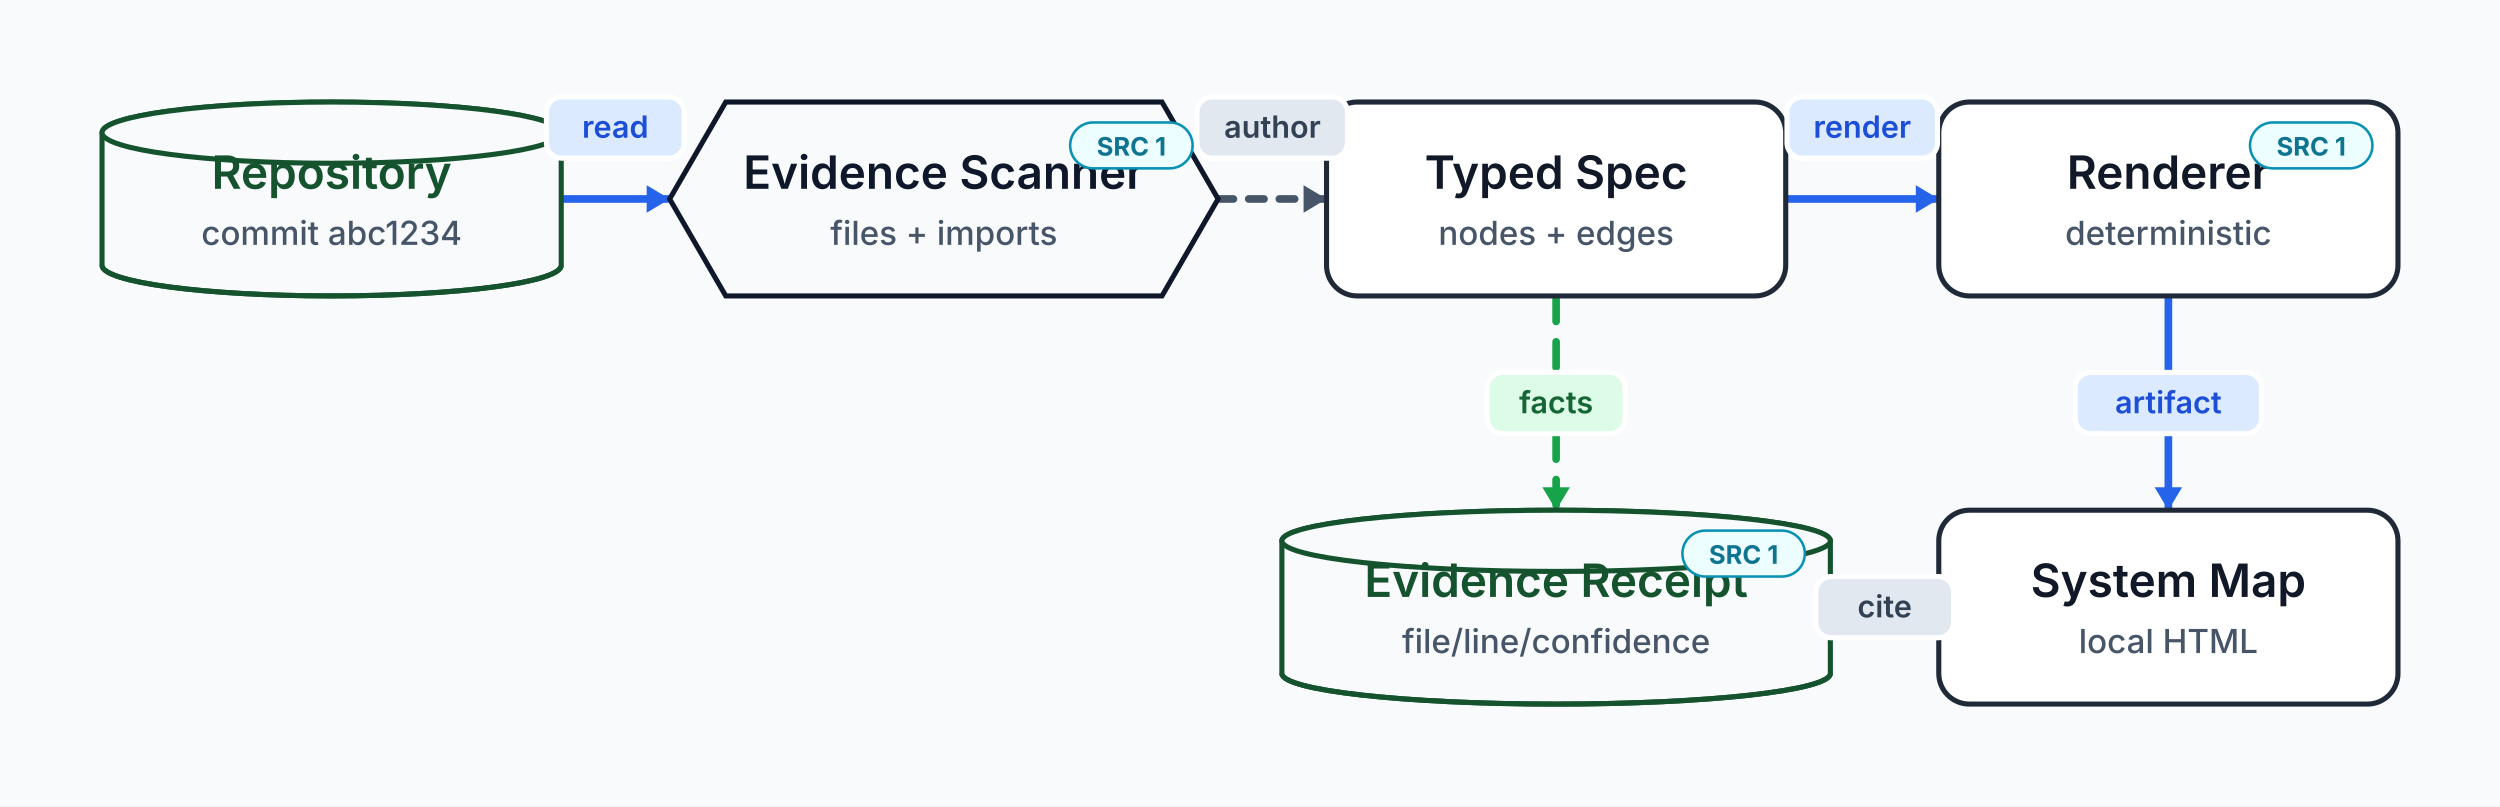
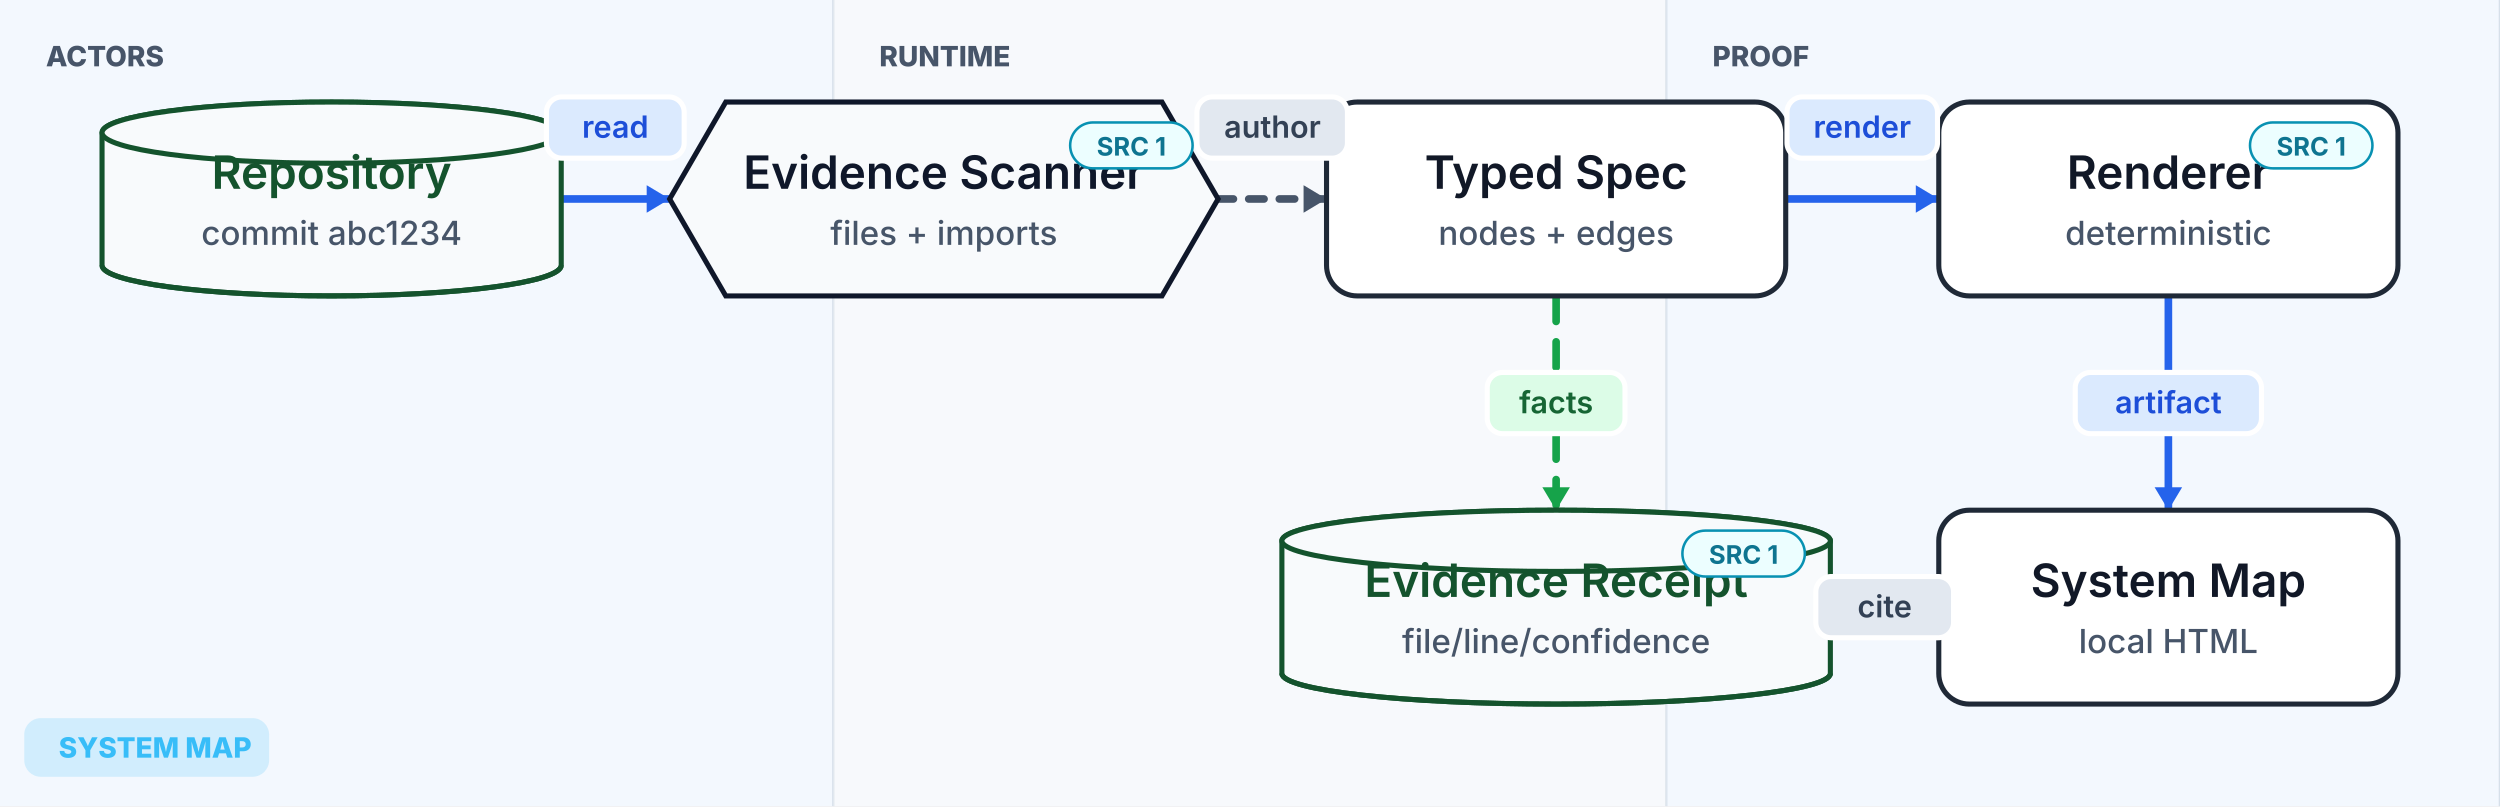
<svg xmlns="http://www.w3.org/2000/svg" width="980.0" height="316.0" viewBox="-10.0 82.0 980.0 316.0" role="img" aria-label="Repo Evidence Architecture Map">
  <defs>
    <pattern id="grid" width="120" height="80" patternUnits="userSpaceOnUse">
      <path d="M 120 0 L 0 0 0 80" fill="none" stroke="#e5e7eb" stroke-width="1" />
    </pattern>
  </defs>
  <rect x="-10.0" y="82.0" width="980.0" height="316.0" fill="#f8fafc" />
+   <g id="mode-backdrop">
+     <rect x="-10.0" y="82.0" width="326.7" height="316.0" fill="#eef6ff" opacity="0.55" />
+     <line x1="316.7" y1="82.0" x2="316.7" y2="398.0" stroke="#cbd5e1" stroke-width="1" opacity="0.7" />
+     <text x="8.0" y="108.0" font-family="Inter, ui-sans-serif, system-ui, -apple-system, BlinkMacSystemFont, 'Segoe UI', sans-serif" font-size="11" font-weight="800" fill="#475569">ACTORS</text>
+     <rect x="316.7" y="82.0" width="326.7" height="316.0" fill="#f6f8fb" opacity="0.55" />
+     <line x1="643.3" y1="82.0" x2="643.3" y2="398.0" stroke="#cbd5e1" stroke-width="1" opacity="0.7" />
+     <text x="334.7" y="108.0" font-family="Inter, ui-sans-serif, system-ui, -apple-system, BlinkMacSystemFont, 'Segoe UI', sans-serif" font-size="11" font-weight="800" fill="#475569">RUNTIME</text>
+     <rect x="643.3" y="82.0" width="326.7" height="316.0" fill="#eef6ff" opacity="0.55" />
+     <line x1="970.0" y1="82.0" x2="970.0" y2="398.0" stroke="#cbd5e1" stroke-width="1" opacity="0.7" />
+     <text x="661.3" y="108.0" font-family="Inter, ui-sans-serif, system-ui, -apple-system, BlinkMacSystemFont, 'Segoe UI', sans-serif" font-size="11" font-weight="800" fill="#475569">PROOF</text>
+     <rect x="0.0" y="364.0" width="95.0" height="22" rx="6" fill="#38bdf8" opacity="0.18" stroke="#38bdf8" stroke-width="1" />
+     <text x="13.0" y="379.0" font-family="Inter, ui-sans-serif, system-ui, -apple-system, BlinkMacSystemFont, 'Segoe UI', sans-serif" font-size="11" font-weight="800" fill="#38bdf8">SYSTEM MAP</text>
+   </g>
  <g id="arrows">
    <path d="M 210.0 160.0 L 252.5 160.0" fill="none" stroke="#2563eb" stroke-width="3" stroke-linejoin="round" stroke-linecap="round" />
    <polygon points="243.5,154.6 252.5,160.0 243.5,165.4" fill="#2563eb" />
    <path d="M 467.5 160.0 L 510.0 160.0" fill="none" stroke="#475569" stroke-width="3" stroke-linejoin="round" stroke-linecap="round" stroke-dasharray="6 6" />
    <polygon points="501.0,154.6 510.0,160.0 501.0,165.4" fill="#475569" />
    <path d="M 690.0 160.0 L 750.0 160.0" fill="none" stroke="#2563eb" stroke-width="3" stroke-linejoin="round" stroke-linecap="round" />
    <polygon points="741.0,154.6 750.0,160.0 741.0,165.4" fill="#2563eb" />
    <path d="M 840.0 198.0 L 840.0 282.0" fill="none" stroke="#2563eb" stroke-width="3" stroke-linejoin="round" stroke-linecap="round" />
    <polygon points="845.4,273.0 840.0,282.0 834.6,273.0" fill="#2563eb" />
    <path d="M 600.0 198.0 L 600.0 282.0" fill="none" stroke="#16a34a" stroke-width="3" stroke-linejoin="round" stroke-linecap="round" stroke-dasharray="10 8" />
    <polygon points="605.4,273.0 600.0,282.0 594.6,273.0" fill="#16a34a" />
    <path d="M 707.5 320.0 L 750.0 320.0" fill="none" stroke="#475569" stroke-width="3" stroke-linejoin="round" stroke-linecap="round" stroke-dasharray="6 6" />
    <polygon points="741.0,314.6 750.0,320.0 741.0,325.4" fill="#475569" />
  </g>
  <g id="nodes">
    <path d="M 30.0 134.0 A 90.0 12.0 0 0 1 210.0 134.0 L 210.0 186.0 A 90.0 12.0 0 0 1 30.0 186.0 Z" fill="#f8fafc" stroke="#14532d" stroke-width="2" />
    <ellipse cx="120.0" cy="134.0" rx="90.0" ry="12.0" fill="#f8fafc" stroke="#14532d" stroke-width="2" />
    <path d="M 30.0 186.0 A 90.0 12.0 0 0 0 210.0 186.0" fill="none" stroke="#14532d" stroke-width="2" />
    <polygon points="274.5,122.0 445.5,122.0 467.5,160.0 445.5,198.0 274.5,198.0 252.5,160.0" fill="#f8fafc" stroke="#0f172a" stroke-width="2" />
    <rect x="510.0" y="122.0" width="180.0" height="76.0" rx="12" fill="#ffffff" stroke="#1f2937" stroke-width="2" />
    <rect x="750.0" y="122.0" width="180.0" height="76.0" rx="12" fill="#ffffff" stroke="#1f2937" stroke-width="2" />
    <rect x="750.0" y="282.0" width="180.0" height="76.0" rx="12" fill="#ffffff" stroke="#1f2937" stroke-width="2" />
    <path d="M 492.5 294.0 A 107.5 12.0 0 0 1 707.5 294.0 L 707.5 346.0 A 107.5 12.0 0 0 1 492.5 346.0 Z" fill="#f8fafc" stroke="#14532d" stroke-width="2" />
    <ellipse cx="600.0" cy="294.0" rx="107.5" ry="12.0" fill="#f8fafc" stroke="#14532d" stroke-width="2" />
    <path d="M 492.5 346.0 A 107.5 12.0 0 0 0 707.5 346.0" fill="none" stroke="#14532d" stroke-width="2" />
  </g>
  <g id="labels">
    <rect x="204.2" y="120.0" width="54.0" height="24.0" rx="6" fill="#dbeafe" stroke="#ffffff" stroke-width="2" />
    <text x="231.2" y="136.0" text-anchor="middle" font-family="Inter, ui-sans-serif, system-ui, -apple-system, BlinkMacSystemFont, 'Segoe UI', sans-serif" font-size="12" font-weight="600" fill="#1d4ed8">read</text>
    <rect x="459.2" y="120.0" width="59.0" height="24.0" rx="6" fill="#e2e8f0" stroke="#ffffff" stroke-width="2" />
    <text x="488.8" y="136.0" text-anchor="middle" font-family="Inter, ui-sans-serif, system-ui, -apple-system, BlinkMacSystemFont, 'Segoe UI', sans-serif" font-size="12" font-weight="600" fill="#334155">author</text>
    <rect x="690.5" y="120.0" width="59.0" height="24.0" rx="6" fill="#dbeafe" stroke="#ffffff" stroke-width="2" />
    <text x="720.0" y="136.0" text-anchor="middle" font-family="Inter, ui-sans-serif, system-ui, -apple-system, BlinkMacSystemFont, 'Segoe UI', sans-serif" font-size="12" font-weight="600" fill="#1d4ed8">render</text>
    <rect x="803.5" y="228.0" width="73.0" height="24.0" rx="6" fill="#dbeafe" stroke="#ffffff" stroke-width="2" />
    <text x="840.0" y="244.0" text-anchor="middle" font-family="Inter, ui-sans-serif, system-ui, -apple-system, BlinkMacSystemFont, 'Segoe UI', sans-serif" font-size="12" font-weight="600" fill="#1d4ed8">artifact</text>
    <rect x="573.0" y="228.0" width="54.0" height="24.0" rx="6" fill="#dcfce7" stroke="#ffffff" stroke-width="2" />
    <text x="600.0" y="244.0" text-anchor="middle" font-family="Inter, ui-sans-serif, system-ui, -apple-system, BlinkMacSystemFont, 'Segoe UI', sans-serif" font-size="12" font-weight="600" fill="#166534">facts</text>
    <rect x="701.8" y="308.0" width="54.0" height="24.0" rx="6" fill="#e2e8f0" stroke="#ffffff" stroke-width="2" />
    <text x="728.8" y="324.0" text-anchor="middle" font-family="Inter, ui-sans-serif, system-ui, -apple-system, BlinkMacSystemFont, 'Segoe UI', sans-serif" font-size="12" font-weight="600" fill="#334155">cite</text>
    <text x="120.0" y="156.0" text-anchor="middle" font-family="Inter, ui-sans-serif, system-ui, -apple-system, BlinkMacSystemFont, 'Segoe UI', sans-serif" font-size="18" font-weight="600" fill="#14532d">Repository</text>
    <text x="120.0" y="178.0" text-anchor="middle" font-family="Inter, ui-sans-serif, system-ui, -apple-system, BlinkMacSystemFont, 'Segoe UI', sans-serif" font-size="13" font-weight="500" fill="#475569">commit abc1234</text>
    <text x="360.0" y="156.0" text-anchor="middle" font-family="Inter, ui-sans-serif, system-ui, -apple-system, BlinkMacSystemFont, 'Segoe UI', sans-serif" font-size="18" font-weight="600" fill="#0f172a">Evidence Scanner</text>
    <text x="360.0" y="178.0" text-anchor="middle" font-family="Inter, ui-sans-serif, system-ui, -apple-system, BlinkMacSystemFont, 'Segoe UI', sans-serif" font-size="13" font-weight="500" fill="#475569">files + imports</text>
    <rect x="409.5" y="130.0" width="48.0" height="18" rx="9" fill="#ecfeff" stroke="#0891b2" stroke-width="1" />
    <text x="433.5" y="143.0" text-anchor="middle" font-family="Inter, ui-sans-serif, system-ui, -apple-system, BlinkMacSystemFont, 'Segoe UI', sans-serif" font-size="10" font-weight="700" fill="#0e7490">SRC 1</text>
    <text x="600.0" y="156.0" text-anchor="middle" font-family="Inter, ui-sans-serif, system-ui, -apple-system, BlinkMacSystemFont, 'Segoe UI', sans-serif" font-size="18" font-weight="600" fill="#111827">Typed Spec</text>
    <text x="600.0" y="178.0" text-anchor="middle" font-family="Inter, ui-sans-serif, system-ui, -apple-system, BlinkMacSystemFont, 'Segoe UI', sans-serif" font-size="13" font-weight="500" fill="#475569">nodes + edges</text>
    <text x="840.0" y="156.0" text-anchor="middle" font-family="Inter, ui-sans-serif, system-ui, -apple-system, BlinkMacSystemFont, 'Segoe UI', sans-serif" font-size="18" font-weight="600" fill="#111827">Renderer</text>
    <text x="840.0" y="178.0" text-anchor="middle" font-family="Inter, ui-sans-serif, system-ui, -apple-system, BlinkMacSystemFont, 'Segoe UI', sans-serif" font-size="13" font-weight="500" fill="#475569">deterministic</text>
    <rect x="872.0" y="130.0" width="48.0" height="18" rx="9" fill="#ecfeff" stroke="#0891b2" stroke-width="1" />
    <text x="896.0" y="143.0" text-anchor="middle" font-family="Inter, ui-sans-serif, system-ui, -apple-system, BlinkMacSystemFont, 'Segoe UI', sans-serif" font-size="10" font-weight="700" fill="#0e7490">SRC 1</text>
    <text x="840.0" y="316.0" text-anchor="middle" font-family="Inter, ui-sans-serif, system-ui, -apple-system, BlinkMacSystemFont, 'Segoe UI', sans-serif" font-size="18" font-weight="600" fill="#111827">System Map</text>
    <text x="840.0" y="338.0" text-anchor="middle" font-family="Inter, ui-sans-serif, system-ui, -apple-system, BlinkMacSystemFont, 'Segoe UI', sans-serif" font-size="13" font-weight="500" fill="#475569">local HTML</text>
    <text x="600.0" y="316.0" text-anchor="middle" font-family="Inter, ui-sans-serif, system-ui, -apple-system, BlinkMacSystemFont, 'Segoe UI', sans-serif" font-size="18" font-weight="600" fill="#14532d">Evidence Receipt</text>
    <text x="600.0" y="338.0" text-anchor="middle" font-family="Inter, ui-sans-serif, system-ui, -apple-system, BlinkMacSystemFont, 'Segoe UI', sans-serif" font-size="13" font-weight="500" fill="#475569">file/line/confidence</text>
    <rect x="649.5" y="290.0" width="48.0" height="18" rx="9" fill="#ecfeff" stroke="#0891b2" stroke-width="1" />
    <text x="673.5" y="303.0" text-anchor="middle" font-family="Inter, ui-sans-serif, system-ui, -apple-system, BlinkMacSystemFont, 'Segoe UI', sans-serif" font-size="10" font-weight="700" fill="#0e7490">SRC 1</text>
  </g>
</svg>
